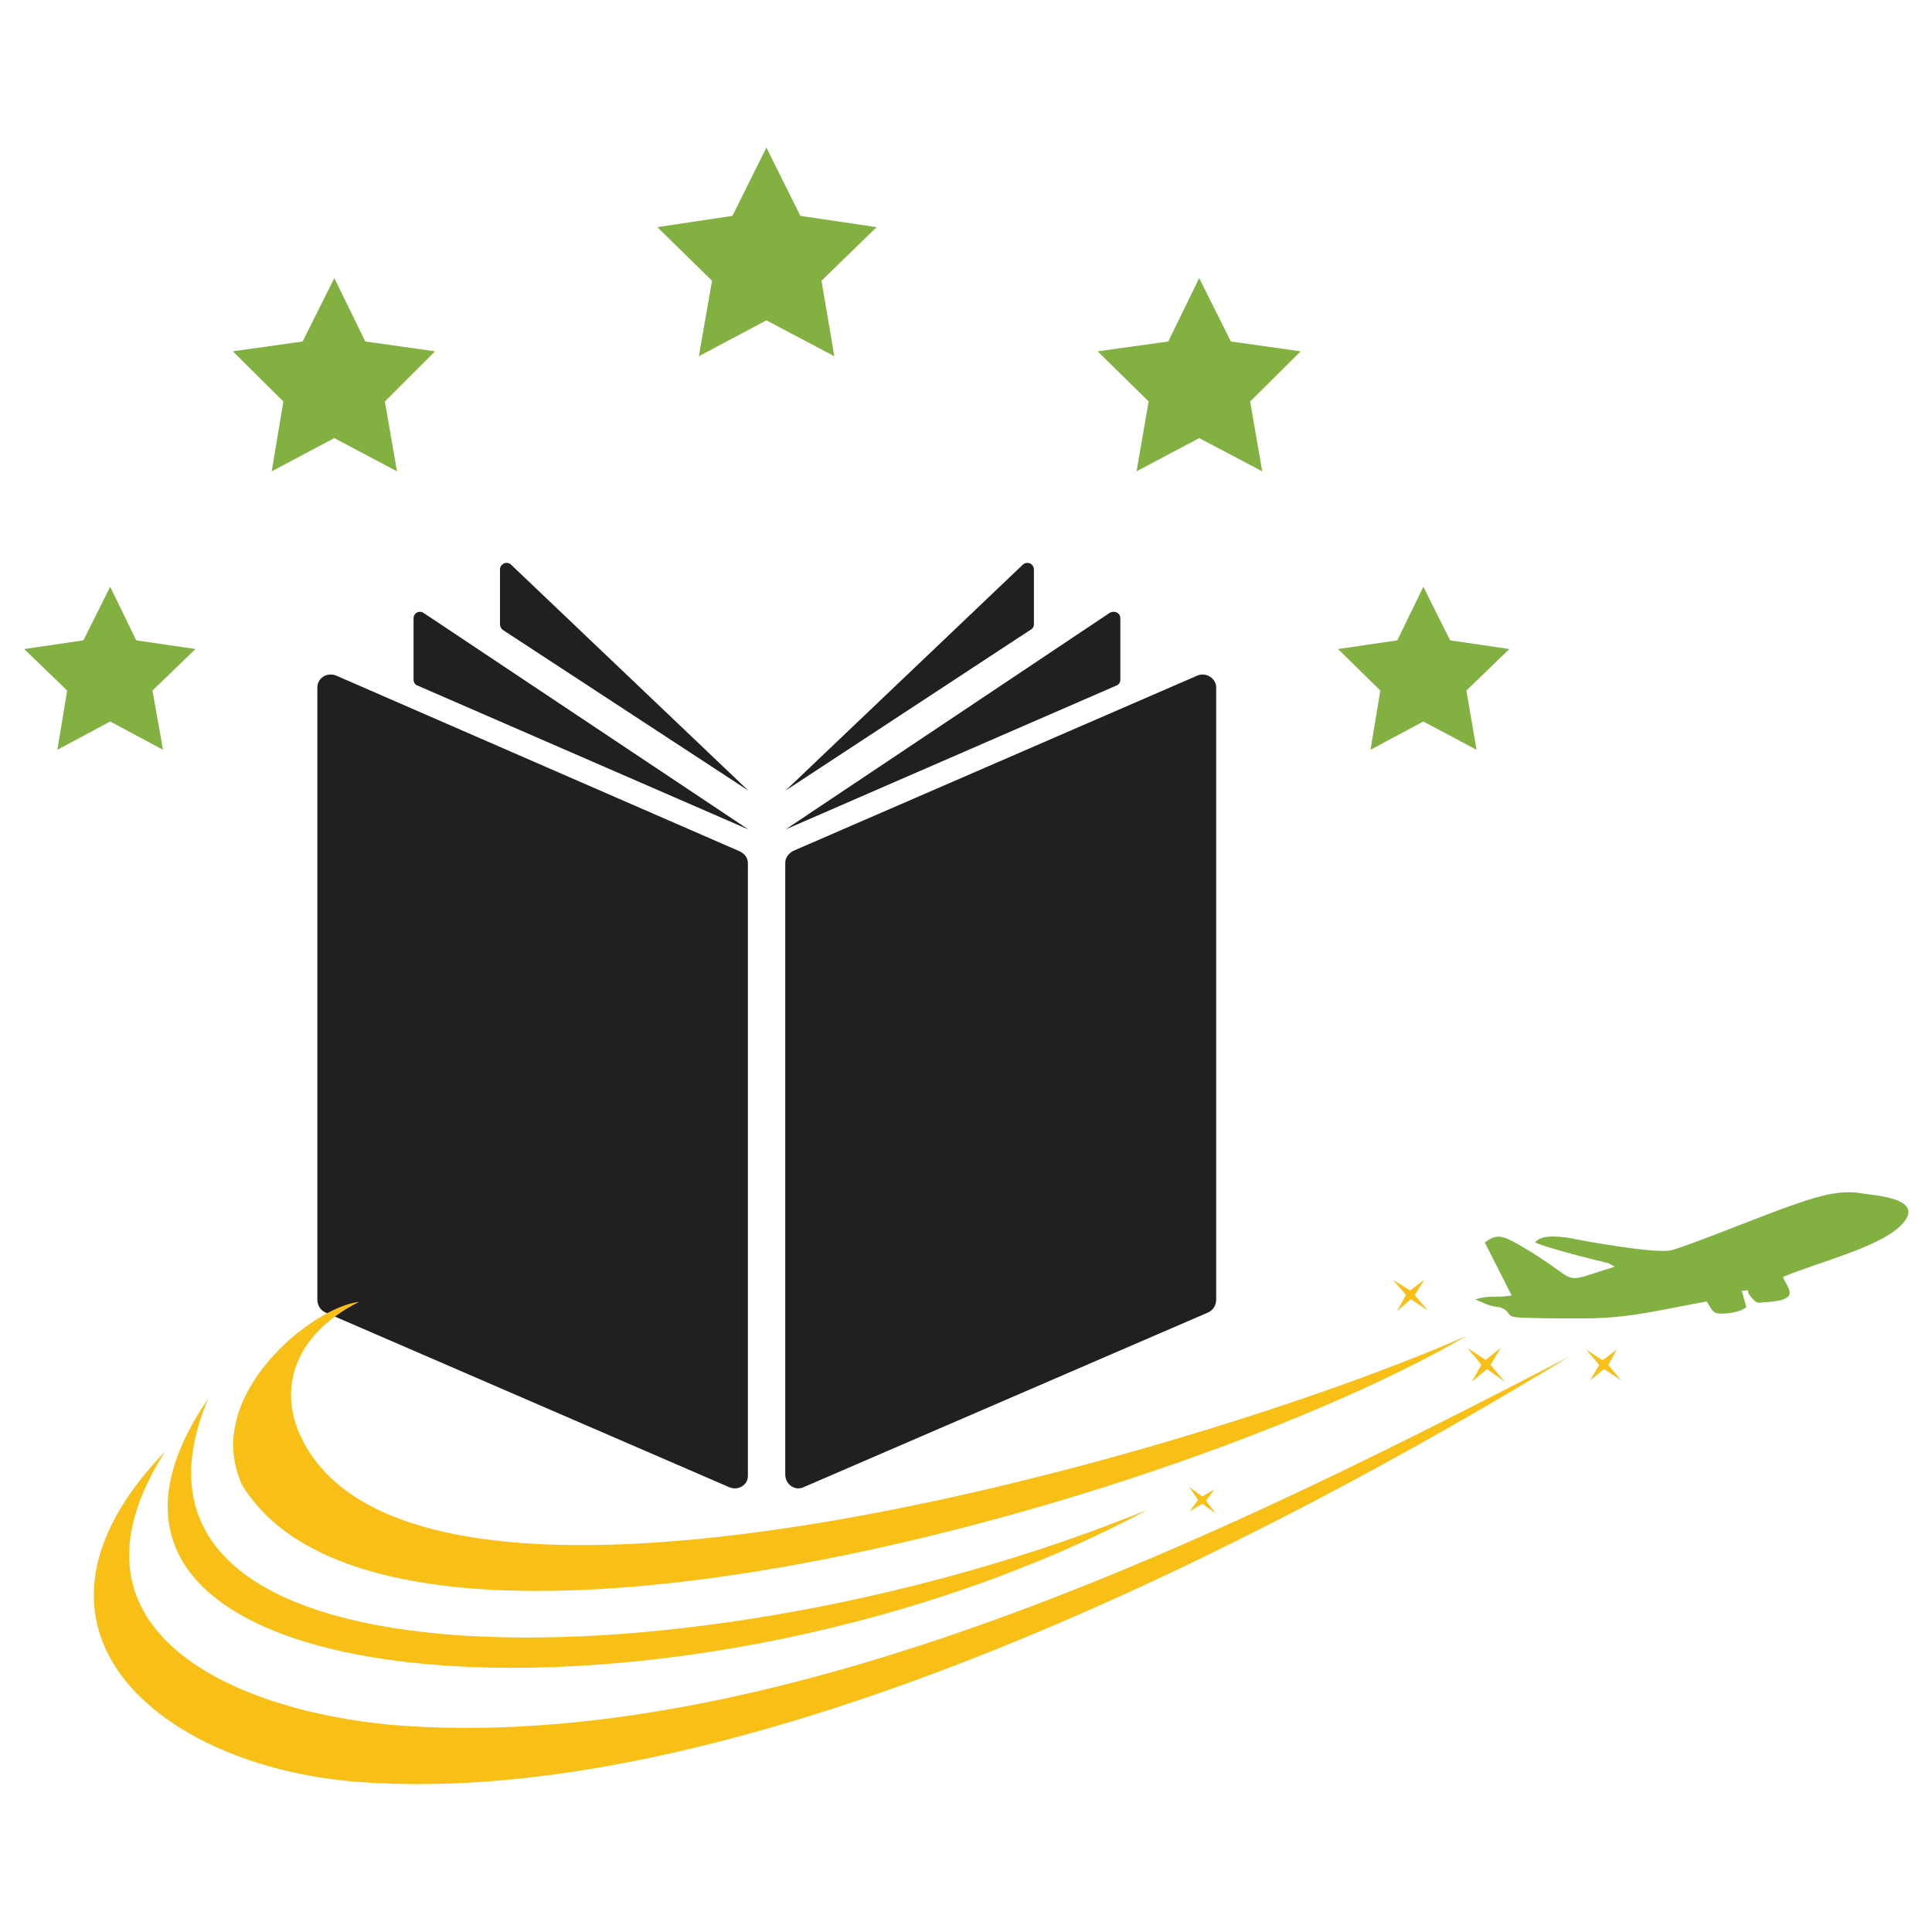
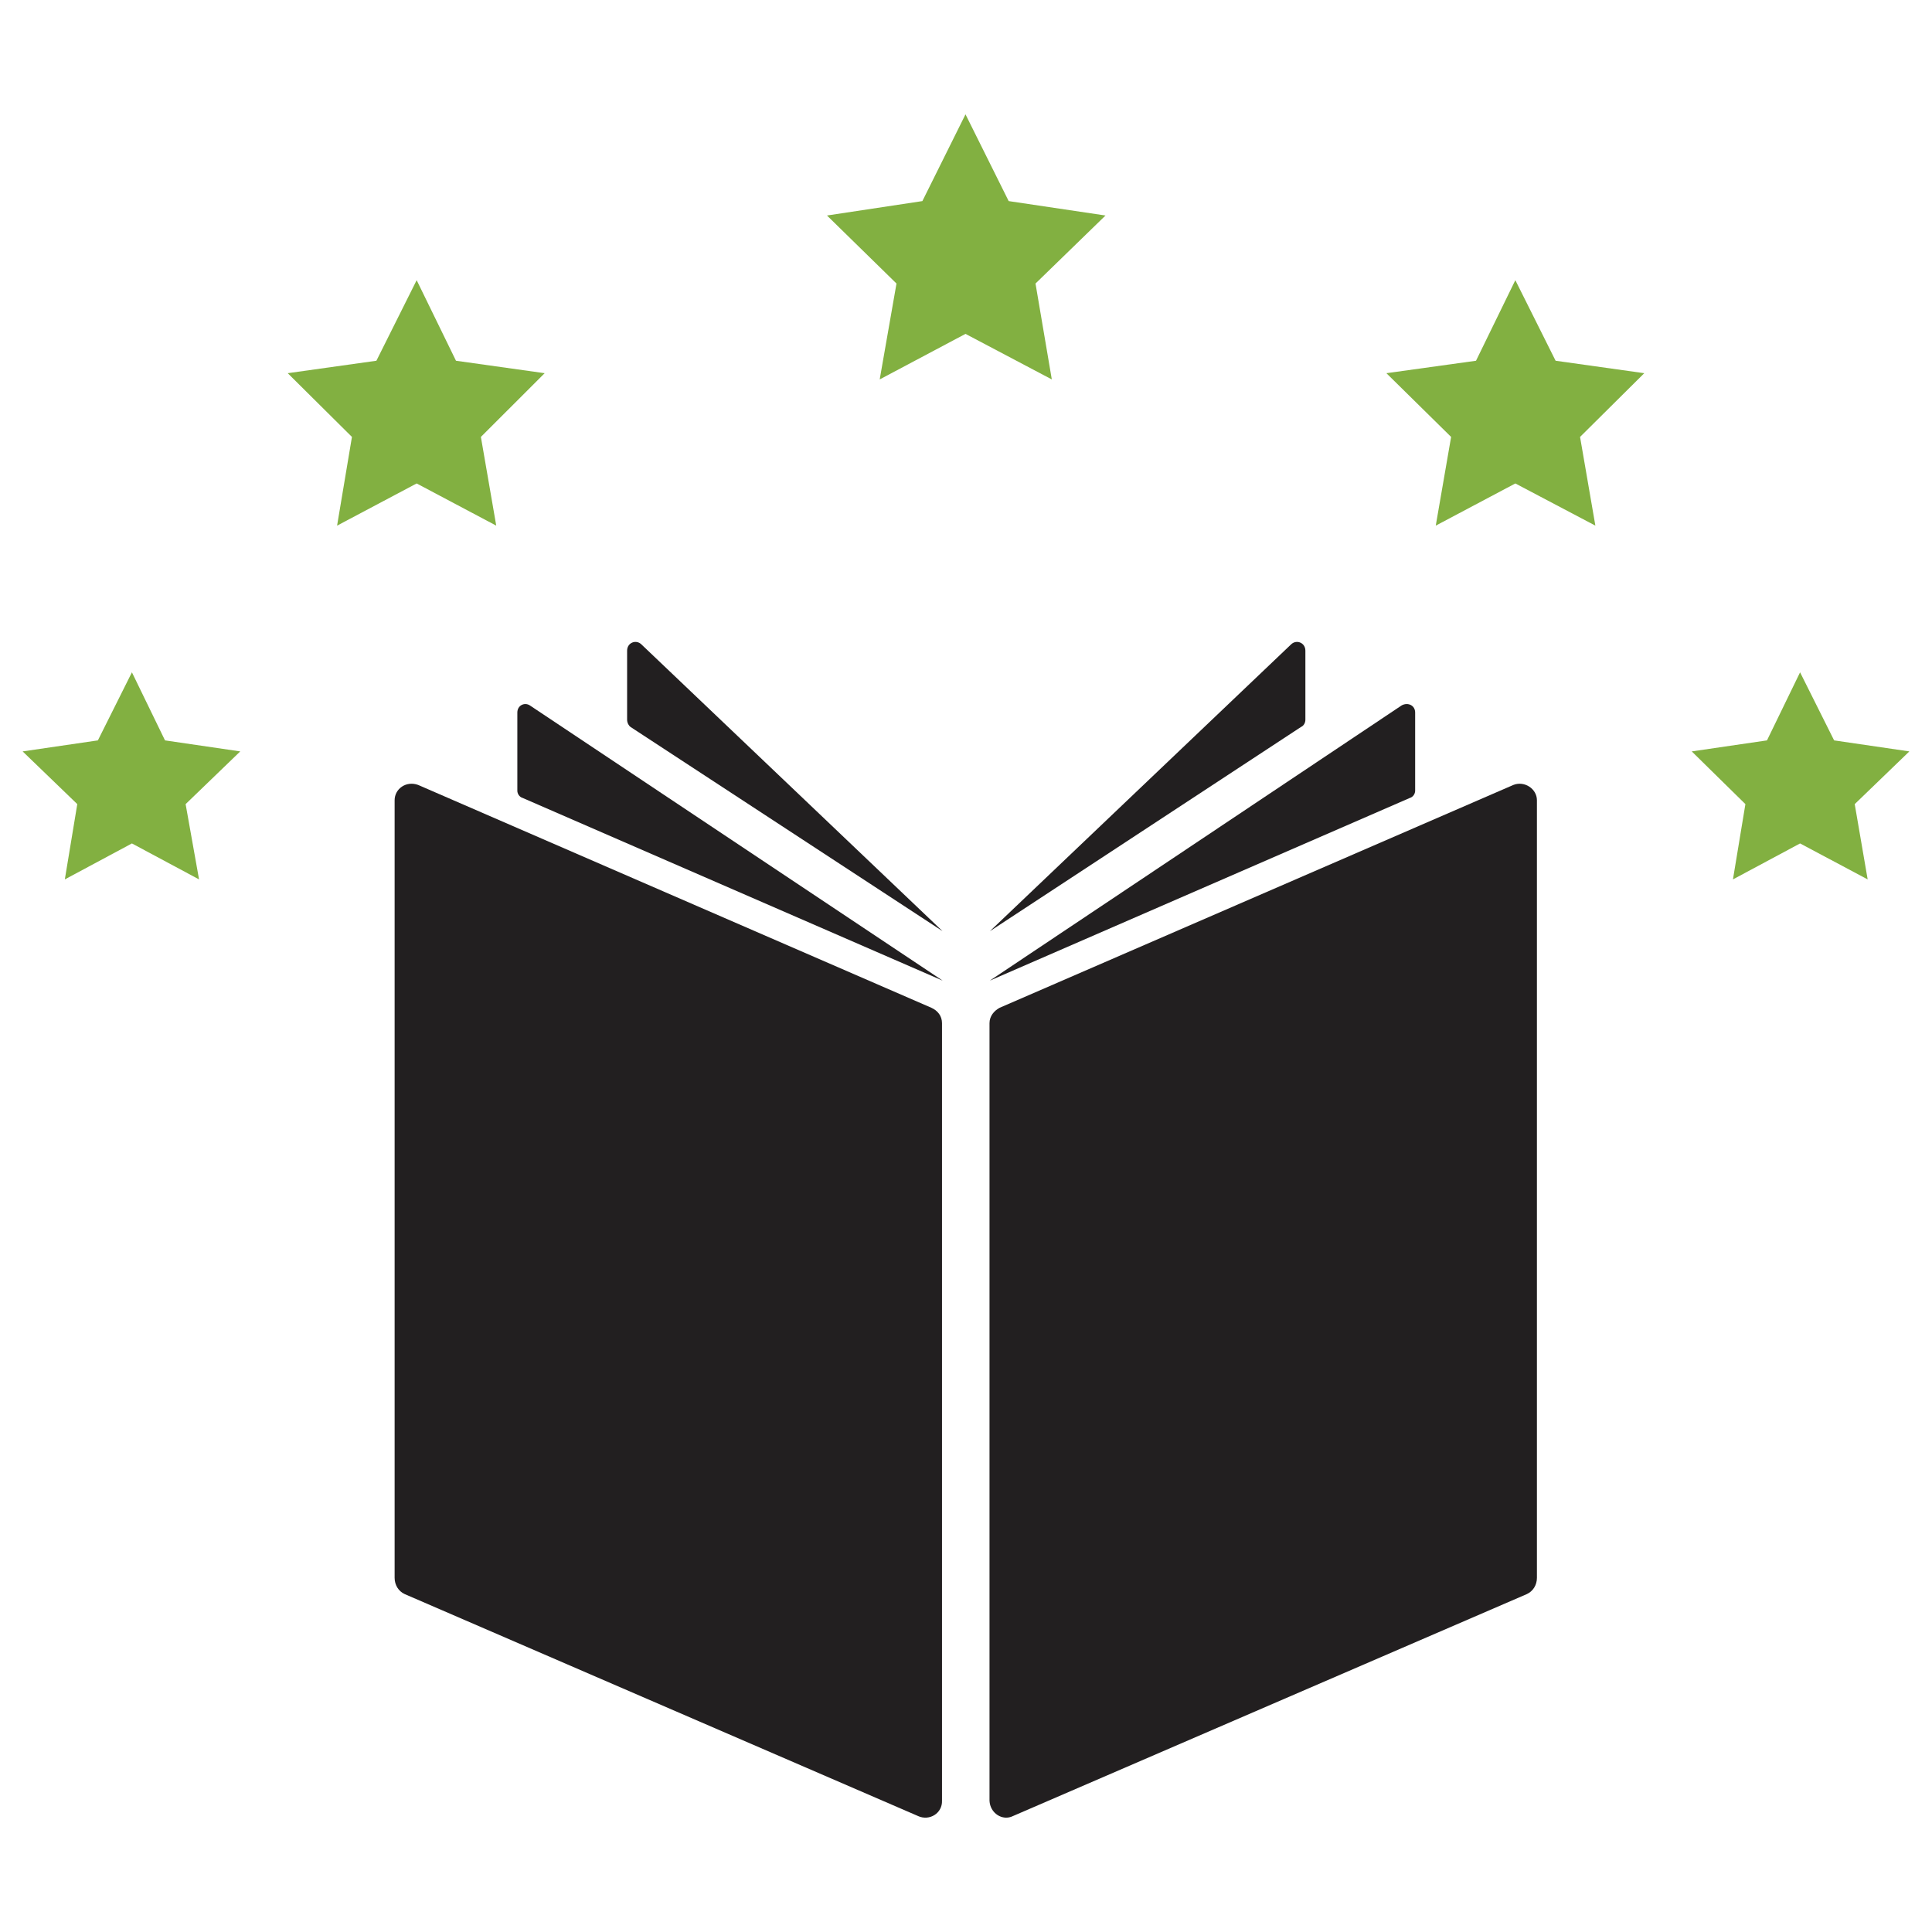
- <svg xmlns="http://www.w3.org/2000/svg" version="1.1" id="Layer_1" x="0px" y="0px" viewBox="0 0 512 512" style="enable-background:new 0 0 512 512;" xml:space="preserve">
-   <style type="text/css">
- 	.st0{fill:#373435;}
- 	.st1{fill:#82B041;}
- 	.st2{fill:#221F20;}
- 	.st3{fill-rule:evenodd;clip-rule:evenodd;fill:#F8BF17;}
- 	.st4{fill-rule:evenodd;clip-rule:evenodd;fill:#82B041;}
- 	.st5{fill:#F8BF17;}
- </style>
-   <g>
-     <g>
-       <polygon class="st1" points="203.1,39.1 212.1,57.2 232.3,60.2 217.7,74.4 221.1,94.4 203.1,84.9 185.2,94.4 188.7,74.4     174.2,60.2 194.1,57.2   " />
-       <polygon class="st1" points="88.6,73.7 96.8,90.5 115.3,93.1 102,106.4 105.2,124.9 88.6,116.1 72,124.9 75.1,106.4 61.7,93.1     80.2,90.5   " />
-       <polygon class="st1" points="29.2,155.5 36.1,169.7 51.8,172 40.4,183 43.2,198.7 29.2,191.2 15.2,198.7 17.8,183 6.4,172     22.1,169.7   " />
-       <polygon class="st1" points="317.8,73.7 309.6,90.5 290.9,93.1 304.4,106.4 301.2,124.9 317.8,116.1 334.5,124.9 331.3,106.4     344.7,93.1 326.2,90.5   " />
-       <polygon class="st1" points="377.2,155.5 370.3,169.7 354.6,172 365.8,183 363.2,198.7 377.2,191.2 391.3,198.7 388.6,183     400,172 384.3,169.7   " />
-       <path class="st2" d="M193.2,394.1L86.2,347.8c-1.3-0.6-2.1-1.9-2.1-3.4V182.2c0-2.4,2.4-4.1,4.9-3.2L196,225.6    c1.3,0.6,2.2,1.7,2.2,3.2v162.2C198.3,393.5,195.6,395.2,193.2,394.1L193.2,394.1z" />
-       <path class="st2" d="M198.3,219.8l-86.1-57.4c-1.1-0.7-2.6,0-2.6,1.5v16.3c0,0.6,0.4,1.3,1.1,1.5L198.3,219.8z" />
-       <path class="st2" d="M198.3,209.5l-62.8-59.8c-1.1-1.1-3-0.4-3,1.3v14.4c0,0.7,0.4,1.3,0.7,1.5L198.3,209.5z" />
-       <path class="st2" d="M213,394.1l107.2-46.3c1.3-0.6,2.1-1.9,2.1-3.4V182.2c0-2.4-2.6-4.1-4.9-3.2l-107.2,46.5    c-1.1,0.6-2.1,1.7-2.1,3.2v162.2C208.2,393.5,210.8,395.2,213,394.1L213,394.1z" />
-       <path class="st2" d="M208.2,219.8l85.9-57.4c1.3-0.7,2.8,0,2.8,1.5v16.3c0,0.6-0.4,1.3-1.1,1.5L208.2,219.8z" />
-       <path class="st2" d="M208.2,209.5l62.8-59.8c1.1-1.1,3-0.4,3,1.3v14.4c0,0.7-0.4,1.3-0.9,1.5L208.2,209.5z" />
-       <path class="st3" d="M43.8,384.6c-45.4,47.1-1.5,83.5,50.8,87.6c103.5,8,242.3-64.6,321.3-112.7    c-84.8,43.9-205.1,104.6-308.3,97.9C66.2,454.7,12,434.2,43.8,384.6L43.8,384.6z" />
-       <path class="st3" d="M95.2,345c-12.3,1.3-42,25-31,48.6c39.2,63.9,248.9,4.5,324.5-39.6c-68.6,30.3-277.6,91.5-308.8,27.1    C73.5,368,78,353.6,95.2,345L95.2,345z" />
-       <path class="st4" d="M406.8,329.2c1.1,0.9,14.8,4.5,18.1,5.2c0.4,0.2,1.1,0.2,1.5,0.4l1.5,0.9c-16.1,4.9-7.3,4.5-26-6.2    c-3-1.5-5-3-8.4-0.2l7.1,14c-3.2,0.7-6-0.2-9.7,1.1c0.2,0,0.4,0,0.6,0.2l2.6,1.1c1.1,0.4,2.1,0.6,3.2,0.7c3.9,1.3,0.9,2.6,6,2.8    c5.4,0.2,10.6,0.2,16.3,0.2c12.3,0,20.9-2.4,32.7-4.5c1.7,2.8,1.7,3.4,4.9,3.2c2.1-0.2,4.3-0.6,5.6-1.7l-1.1-3.9    c0,0-0.2-0.2-0.2-0.4c3.4-0.2,0.4-0.6,2.8,1.9c1.3,1.5,1.5,1.3,3.5,1.1c9.7-0.6,6-3.4,4.7-6.7c9.3-3.9,25.4-7.8,31.2-13.6    c7.5-7.5-7.8-8-10.6-8.6c-6.4-1.1-13.8,1.7-18.7,3.4c-6.2,2.1-28,11-31.8,11.8c-4.7,0.7-21.1-2.2-27.1-3.4    C412.8,327.7,408.7,327.1,406.8,329.2L406.8,329.2z" />
-       <polygon class="st5" points="318.6,396.6 321.8,394.7 319.6,397.7 322.2,401.1 318.6,398.5 315.3,400.5 317.5,397.5 315.1,394       " />
-       <polygon class="st5" points="373.7,342 377.5,339.1 374.9,343.2 378.4,347.3 373.9,344.3 370.2,347.5 372.6,343.2 369.1,339.1       " />
-       <path class="st3" d="M55.2,370.6c-57.5,83.9,128.5,94,248.9,29.5C187.3,447.8,21,451.2,55.2,370.6L55.2,370.6z" />
-       <polygon class="st5" points="424.7,360.5 428.5,357.6 426.2,361.7 429.6,365.8 425.1,362.8 421.4,365.8 423.8,361.7 420.3,357.6       " />
-       <polygon class="st5" points="393.7,360.4 397.7,357.2 395,361.7 398.8,366.2 394.1,362.8 390,366.2 392.6,361.7 388.9,357.2   " />
-     </g>
-   </g>
+ <svg xmlns="http://www.w3.org/2000/svg" id="Layer_1" data-name="Layer 1" viewBox="0 0 512 512">
+   <defs>
+     <style>
+       .cls-1 {
+         fill: #221f20;
+       }
+ 
+       .cls-2 {
+         fill: #82b041;
+       }
+     </style>
+   </defs>
+   <polygon class="cls-2" points="255.87 30.3 267.31 53.29 292.97 57.11 274.42 75.14 278.74 100.55 255.87 88.48 233.13 100.55 237.58 75.14 219.16 57.11 244.44 53.29 255.87 30.3" />
+   <polygon class="cls-2" points="110.42 74.25 120.84 95.6 144.34 98.9 127.44 115.79 131.51 139.3 110.42 128.12 89.33 139.3 93.27 115.79 76.25 98.9 99.75 95.6 110.42 74.25" />
+   <polygon class="cls-2" points="34.96 178.17 43.73 196.21 63.67 199.13 49.19 213.1 52.75 233.05 34.96 223.52 17.18 233.05 20.48 213.1 6 199.13 25.94 196.21 34.96 178.17" />
+   <polygon class="cls-2" points="401.58 74.25 391.16 95.6 367.41 98.9 384.56 115.79 380.49 139.3 401.58 128.12 422.79 139.3 418.73 115.79 435.75 98.9 412.25 95.6 401.58 74.25" />
+   <polygon class="cls-2" points="477.04 178.17 468.27 196.21 448.33 199.13 462.55 213.1 459.25 233.05 477.04 223.52 494.95 233.05 491.52 213.1 506 199.13 486.06 196.21 477.04 178.17" />
+   <path class="cls-1" d="m243.3,481.27l-136.05-58.82c-1.65-.76-2.67-2.41-2.67-4.32v-206.05c0-3.05,3.05-5.21,6.22-4.07l136.05,59.07c1.65.76,2.79,2.16,2.79,4.07v206.05c.13,3.3-3.3,5.46-6.35,4.07h0Z" />
+   <path class="cls-1" d="m249.78,259.85l-109.38-72.92c-1.4-.89-3.3,0-3.3,1.91v20.71c0,.76.51,1.65,1.4,1.91l111.28,48.4Z" />
+   <path class="cls-1" d="m249.78,246.76l-79.78-75.97c-1.4-1.4-3.81-.51-3.81,1.65v18.29c0,.89.51,1.65.89,1.91l82.7,54.12Z" />
+   <path class="cls-1" d="m268.45,481.27l136.18-58.82c1.65-.76,2.67-2.41,2.67-4.32v-206.05c0-3.05-3.3-5.21-6.22-4.07l-136.18,59.07c-1.4.76-2.67,2.16-2.67,4.07v206.05c.13,3.3,3.43,5.46,6.22,4.07h0Z" />
+   <path class="cls-1" d="m262.35,259.85l109.12-72.92c1.65-.89,3.56,0,3.56,1.91v20.71c0,.76-.51,1.65-1.4,1.91l-111.28,48.4Z" />
+   <path class="cls-1" d="m262.35,246.76l79.78-75.97c1.4-1.4,3.81-.51,3.81,1.65v18.29c0,.89-.51,1.65-1.14,1.91l-82.44,54.12Z" />
</svg>
